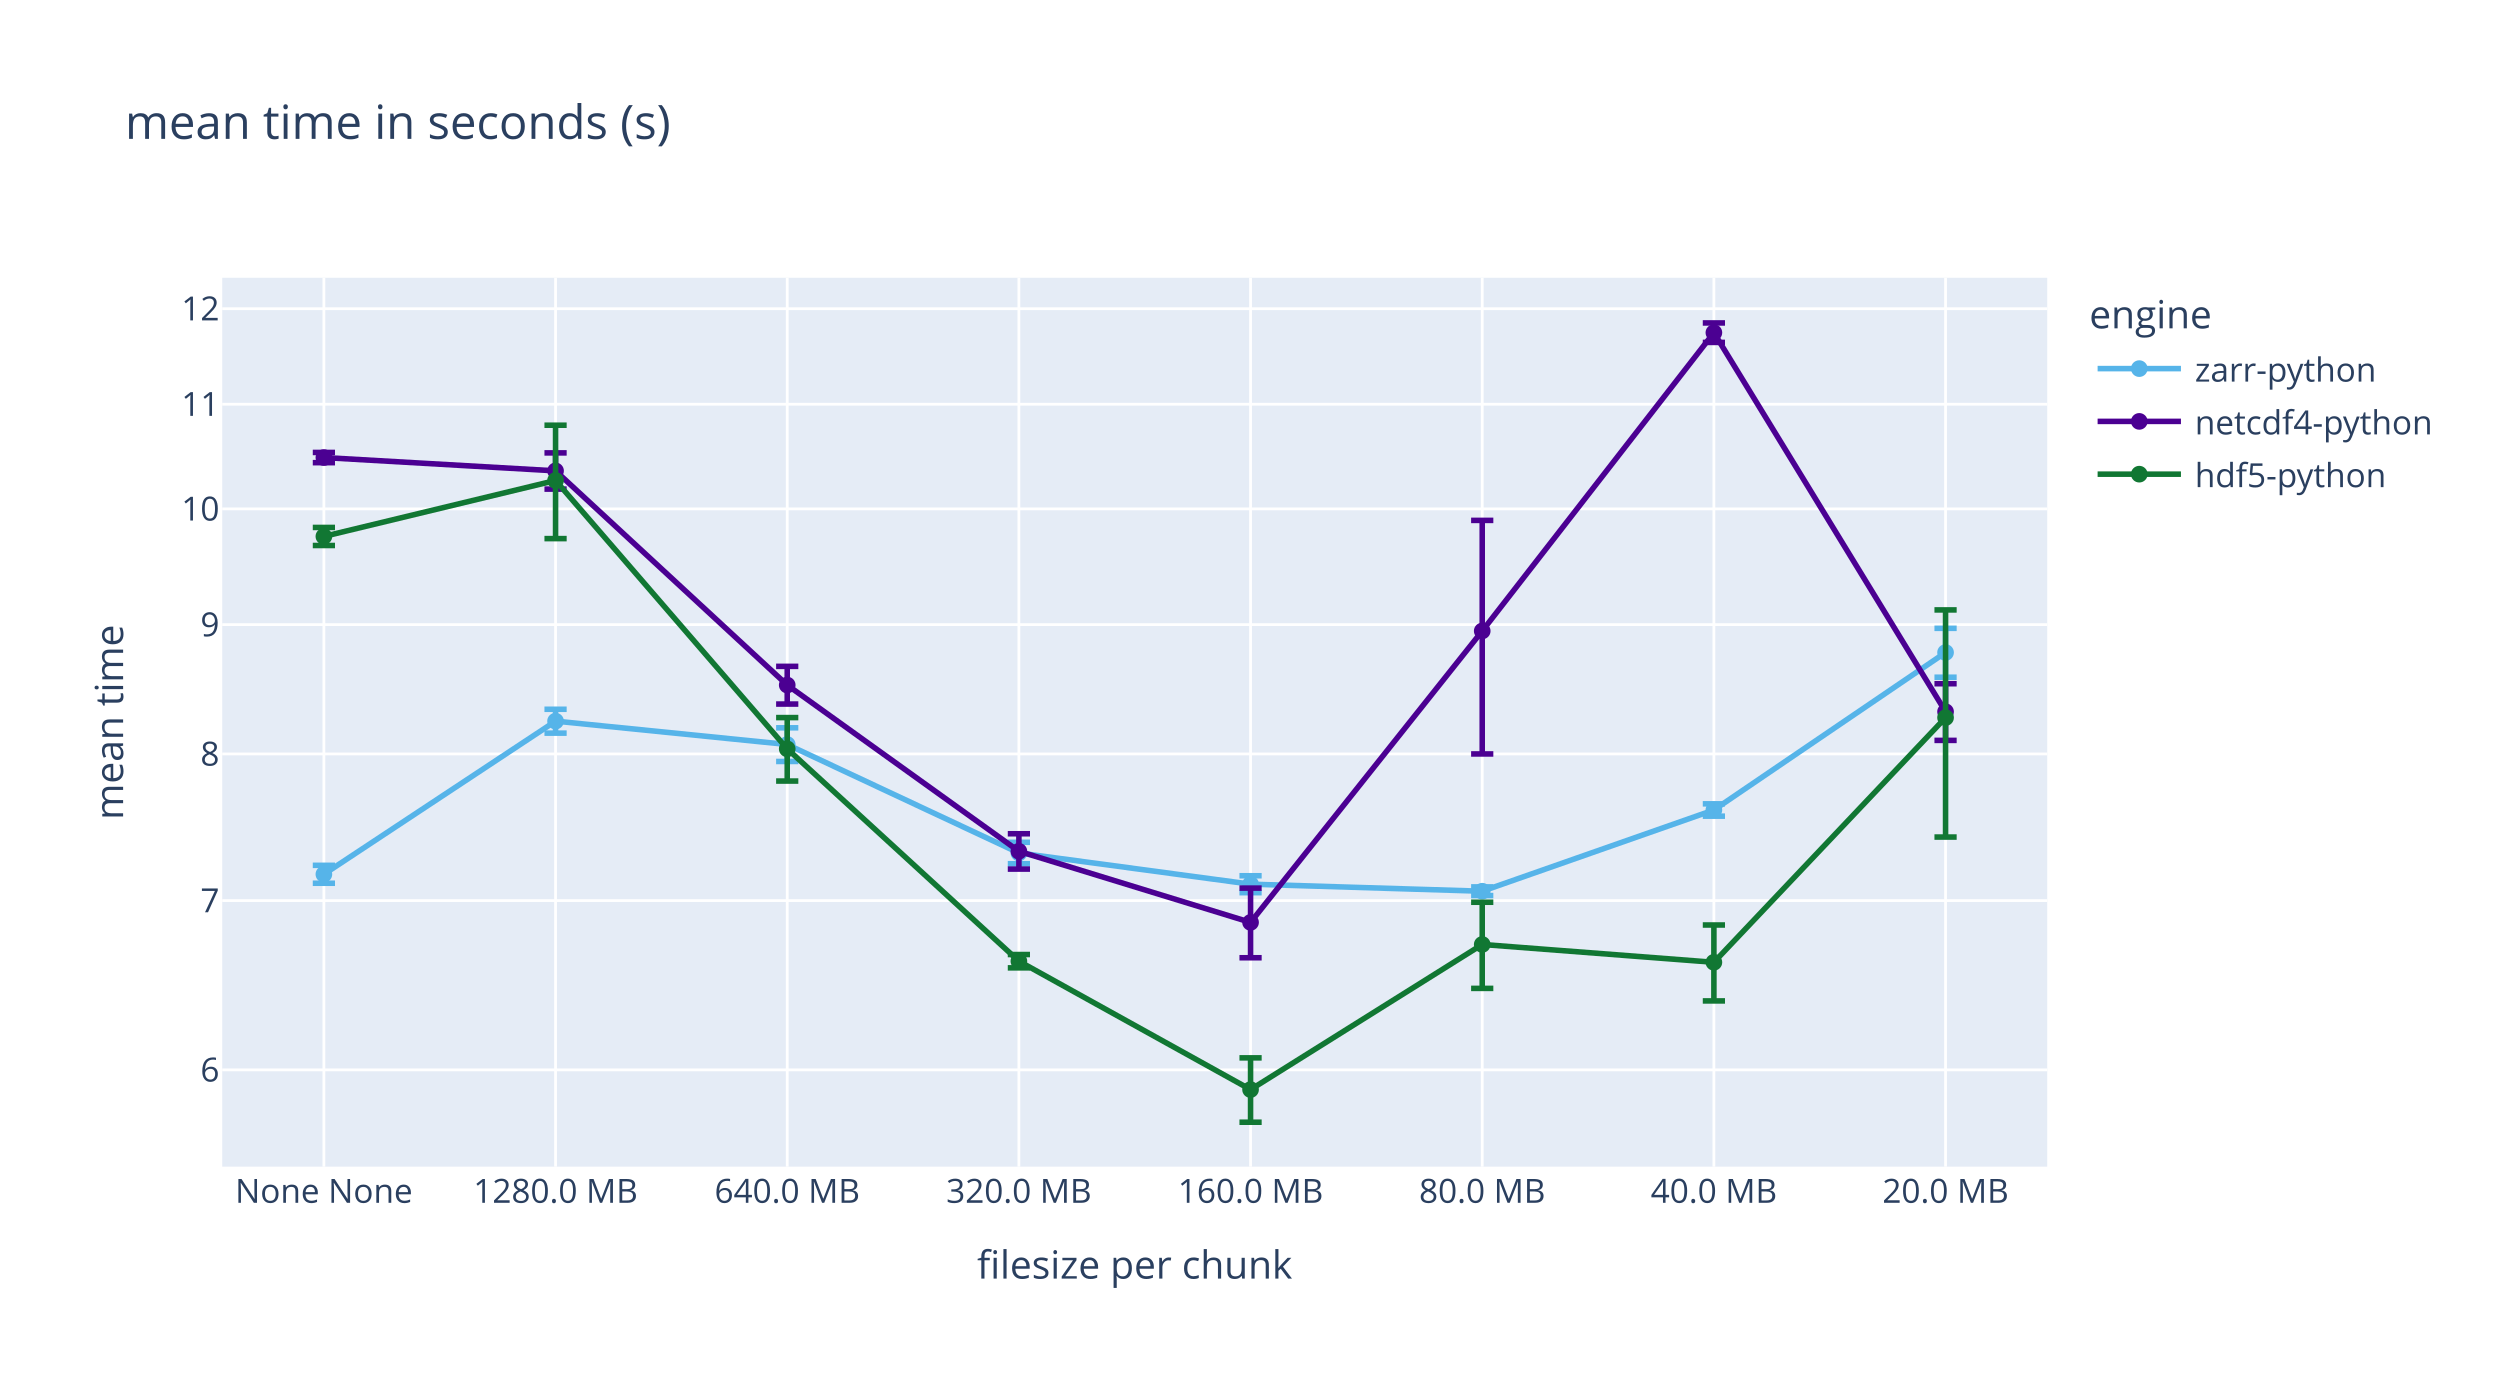
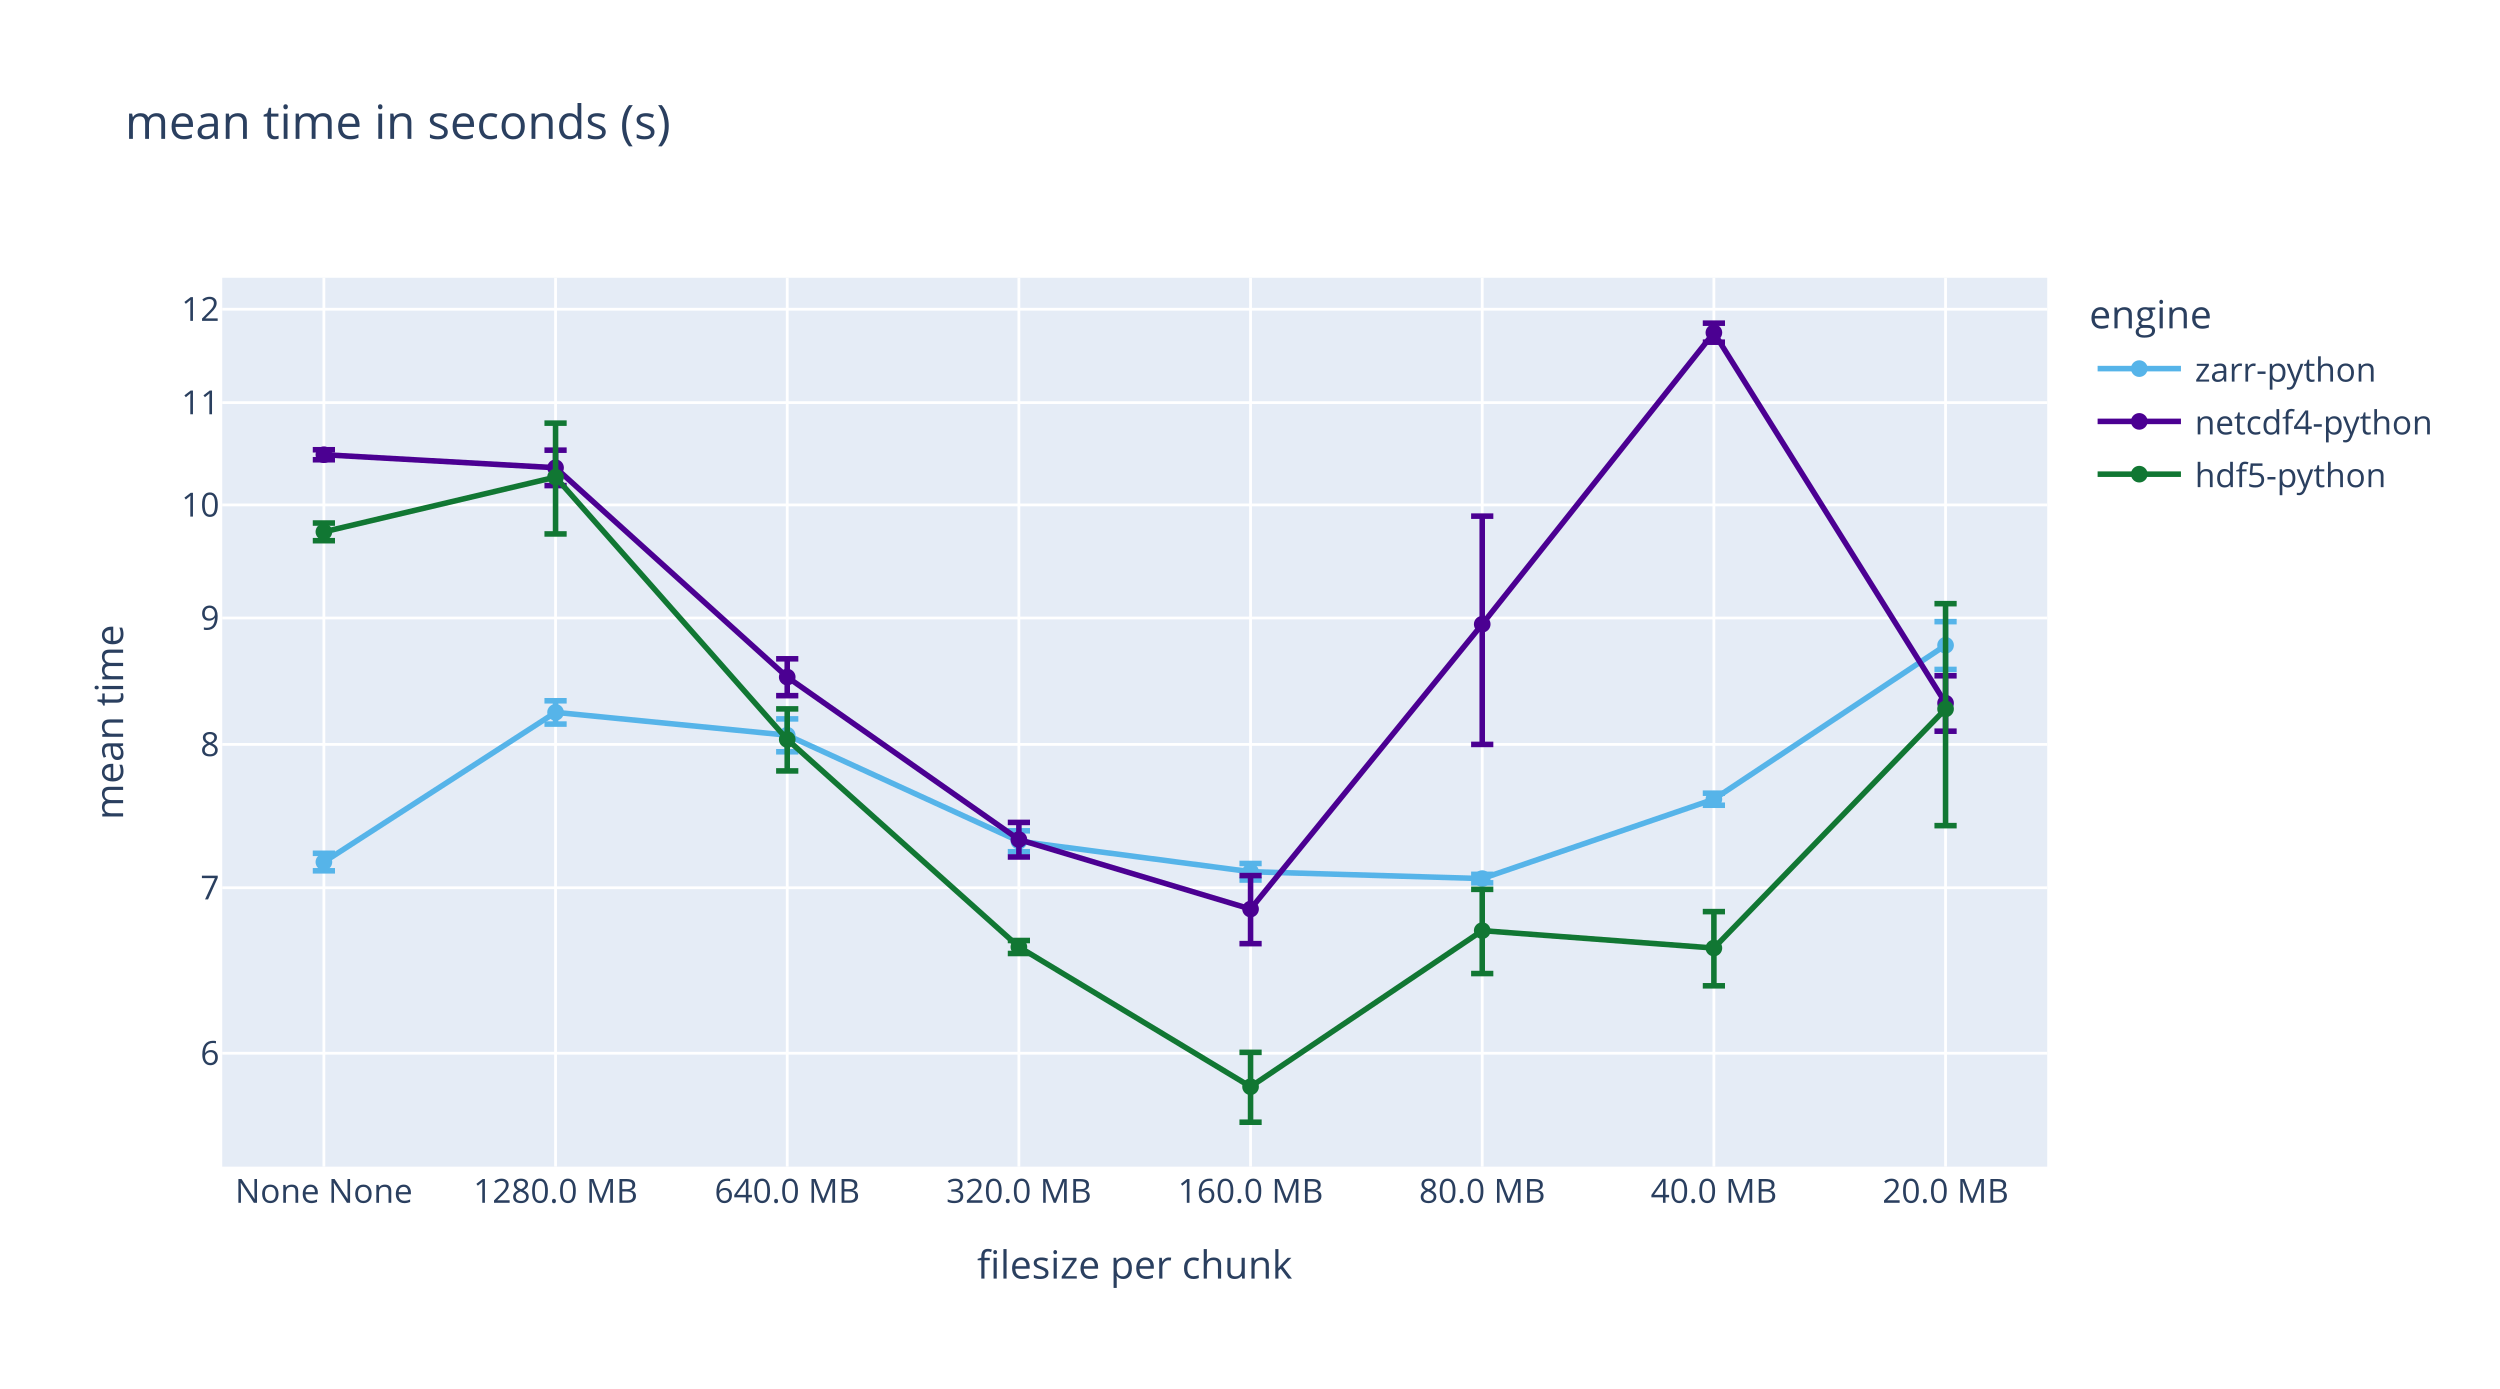
<svg xmlns="http://www.w3.org/2000/svg" class="main-svg" width="900" height="500" style="" viewBox="0 0 900 500">
  <rect x="0" y="0" width="900" height="500" style="fill: rgb(255, 255, 255); fill-opacity: 1;" />
-   <defs id="defs-45577f">
+   <defs id="defs-b49d30">
    <g class="clips">
-       <clipPath id="clip45577fxyplot" class="plotclip">
+       <clipPath id="clipb49d30xyplot" class="plotclip">
        <rect width="657" height="320" />
      </clipPath>
-       <clipPath class="axesclip" id="clip45577fx">
+       <clipPath class="axesclip" id="clipb49d30x">
        <rect x="80" y="0" width="657" height="500" />
      </clipPath>
-       <clipPath class="axesclip" id="clip45577fy">
+       <clipPath class="axesclip" id="clipb49d30y">
        <rect x="0" y="100" width="900" height="320" />
      </clipPath>
-       <clipPath class="axesclip" id="clip45577fxy">
+       <clipPath class="axesclip" id="clipb49d30xy">
        <rect x="80" y="100" width="657" height="320" />
      </clipPath>
    </g>
    <g class="gradients" />
    <g class="patterns" />
  </defs>
  <g class="bglayer">
    <rect class="bg" x="80" y="100" width="657" height="320" style="fill: rgb(229, 236, 246); fill-opacity: 1; stroke-width: 0;" />
  </g>
  <g class="layer-below">
    <g class="imagelayer" />
    <g class="shapelayer" />
  </g>
  <g class="cartesianlayer">
    <g class="subplot xy">
      <g class="layer-subplot">
        <g class="shapelayer" />
        <g class="imagelayer" />
      </g>
      <g class="minor-gridlayer">
        <g class="x" />
        <g class="y" />
      </g>
      <g class="gridlayer">
        <g class="x">
          <path class="xgrid crisp" transform="translate(116.6,0)" d="M0,100v320" style="stroke: rgb(255, 255, 255); stroke-opacity: 1; stroke-width: 1px;" />
          <path class="xgrid crisp" transform="translate(200,0)" d="M0,100v320" style="stroke: rgb(255, 255, 255); stroke-opacity: 1; stroke-width: 1px;" />
          <path class="xgrid crisp" transform="translate(283.4,0)" d="M0,100v320" style="stroke: rgb(255, 255, 255); stroke-opacity: 1; stroke-width: 1px;" />
          <path class="xgrid crisp" transform="translate(366.8,0)" d="M0,100v320" style="stroke: rgb(255, 255, 255); stroke-opacity: 1; stroke-width: 1px;" />
          <path class="xgrid crisp" transform="translate(450.2,0)" d="M0,100v320" style="stroke: rgb(255, 255, 255); stroke-opacity: 1; stroke-width: 1px;" />
          <path class="xgrid crisp" transform="translate(533.6,0)" d="M0,100v320" style="stroke: rgb(255, 255, 255); stroke-opacity: 1; stroke-width: 1px;" />
          <path class="xgrid crisp" transform="translate(617,0)" d="M0,100v320" style="stroke: rgb(255, 255, 255); stroke-opacity: 1; stroke-width: 1px;" />
          <path class="xgrid crisp" transform="translate(700.4,0)" d="M0,100v320" style="stroke: rgb(255, 255, 255); stroke-opacity: 1; stroke-width: 1px;" />
        </g>
        <g class="y">
-           <path class="ygrid crisp" transform="translate(0,385.15)" d="M80,0h657" style="stroke: rgb(255, 255, 255); stroke-opacity: 1; stroke-width: 1px;" />
-           <path class="ygrid crisp" transform="translate(0,324.21)" d="M80,0h657" style="stroke: rgb(255, 255, 255); stroke-opacity: 1; stroke-width: 1px;" />
-           <path class="ygrid crisp" transform="translate(0,271.42)" d="M80,0h657" style="stroke: rgb(255, 255, 255); stroke-opacity: 1; stroke-width: 1px;" />
-           <path class="ygrid crisp" transform="translate(0,224.86)" d="M80,0h657" style="stroke: rgb(255, 255, 255); stroke-opacity: 1; stroke-width: 1px;" />
-           <path class="ygrid crisp" transform="translate(0,183.2)" d="M80,0h657" style="stroke: rgb(255, 255, 255); stroke-opacity: 1; stroke-width: 1px;" />
-           <path class="ygrid crisp" transform="translate(0,145.52)" d="M80,0h657" style="stroke: rgb(255, 255, 255); stroke-opacity: 1; stroke-width: 1px;" />
-           <path class="ygrid crisp" transform="translate(0,111.13)" d="M80,0h657" style="stroke: rgb(255, 255, 255); stroke-opacity: 1; stroke-width: 1px;" />
+           <path class="ygrid crisp" transform="translate(0,379.16)" d="M80,0h657" style="stroke: rgb(255, 255, 255); stroke-opacity: 1; stroke-width: 1px;" />
+           <path class="ygrid crisp" transform="translate(0,319.59)" d="M80,0h657" style="stroke: rgb(255, 255, 255); stroke-opacity: 1; stroke-width: 1px;" />
+           <path class="ygrid crisp" transform="translate(0,267.99)" d="M80,0h657" style="stroke: rgb(255, 255, 255); stroke-opacity: 1; stroke-width: 1px;" />
+           <path class="ygrid crisp" transform="translate(0,222.48)" d="M80,0h657" style="stroke: rgb(255, 255, 255); stroke-opacity: 1; stroke-width: 1px;" />
+           <path class="ygrid crisp" transform="translate(0,181.77)" d="M80,0h657" style="stroke: rgb(255, 255, 255); stroke-opacity: 1; stroke-width: 1px;" />
+           <path class="ygrid crisp" transform="translate(0,144.94)" d="M80,0h657" style="stroke: rgb(255, 255, 255); stroke-opacity: 1; stroke-width: 1px;" />
+           <path class="ygrid crisp" transform="translate(0,111.32)" d="M80,0h657" style="stroke: rgb(255, 255, 255); stroke-opacity: 1; stroke-width: 1px;" />
        </g>
      </g>
      <g class="zerolinelayer" />
      <g class="layer-between">
        <g class="shapelayer" />
        <g class="imagelayer" />
      </g>
      <path class="xlines-below" />
      <path class="ylines-below" />
      <g class="overlines-below" />
      <g class="xaxislayer-below" />
      <g class="yaxislayer-below" />
      <g class="overaxes-below" />
      <g class="overplot">
-         <g class="xy" transform="translate(80,100)" clip-path="url(#clip45577fxyplot)">
+         <g class="xy" transform="translate(80,100)" clip-path="url(#clipb49d30xyplot)">
          <g class="scatterlayer mlayer">
-             <g class="trace scatter trace62f4c6" style="stroke-miterlimit: 2; opacity: 1;">
+             <g class="trace scatter trace866a07" style="stroke-miterlimit: 2; opacity: 1;">
              <g class="fills" />
              <g class="errorbars">
                <g class="errorbar">
-                   <path class="yerror" d="M32.6,211.52h8m-4,0V217.97m-4,0h8" style="vector-effect: none; stroke-width: 2px; stroke: rgb(86, 180, 233); stroke-opacity: 1;" />
-                 </g>
-                 <g class="errorbar">
-                   <path class="yerror" d="M116,155.34h8m-4,0V163.93m-4,0h8" style="vector-effect: none; stroke-width: 2px; stroke: rgb(86, 180, 233); stroke-opacity: 1;" />
-                 </g>
-                 <g class="errorbar">
-                   <path class="yerror" d="M199.4,162.01h8m-4,0V174.13m-4,0h8" style="vector-effect: none; stroke-width: 2px; stroke: rgb(86, 180, 233); stroke-opacity: 1;" />
-                 </g>
-                 <g class="errorbar">
-                   <path class="yerror" d="M282.8,203.23h8m-4,0V210.94m-4,0h8" style="vector-effect: none; stroke-width: 2px; stroke: rgb(86, 180, 233); stroke-opacity: 1;" />
-                 </g>
-                 <g class="errorbar">
-                   <path class="yerror" d="M366.2,215.27h8m-4,0V221.36m-4,0h8" style="vector-effect: none; stroke-width: 2px; stroke: rgb(86, 180, 233); stroke-opacity: 1;" />
-                 </g>
-                 <g class="errorbar">
-                   <path class="yerror" d="M449.6,219.28h8m-4,0V222.4m-4,0h8" style="vector-effect: none; stroke-width: 2px; stroke: rgb(86, 180, 233); stroke-opacity: 1;" />
-                 </g>
-                 <g class="errorbar">
-                   <path class="yerror" d="M533,189.38h8m-4,0V193.82m-4,0h8" style="vector-effect: none; stroke-width: 2px; stroke: rgb(86, 180, 233); stroke-opacity: 1;" />
-                 </g>
-                 <g class="errorbar">
-                   <path class="yerror" d="M616.4,126.2h8m-4,0V143.8m-4,0h8" style="vector-effect: none; stroke-width: 2px; stroke: rgb(86, 180, 233); stroke-opacity: 1;" />
+                   <path class="yerror" d="M32.6,207.19h8m-4,0V213.49m-4,0h8" style="vector-effect: none; stroke-width: 2px; stroke: rgb(86, 180, 233); stroke-opacity: 1;" />
+                 </g>
+                 <g class="errorbar">
+                   <path class="yerror" d="M116,152.28h8m-4,0V160.67m-4,0h8" style="vector-effect: none; stroke-width: 2px; stroke: rgb(86, 180, 233); stroke-opacity: 1;" />
+                 </g>
+                 <g class="errorbar">
+                   <path class="yerror" d="M199.4,158.8h8m-4,0V170.64m-4,0h8" style="vector-effect: none; stroke-width: 2px; stroke: rgb(86, 180, 233); stroke-opacity: 1;" />
+                 </g>
+                 <g class="errorbar">
+                   <path class="yerror" d="M282.8,199.09h8m-4,0V206.62m-4,0h8" style="vector-effect: none; stroke-width: 2px; stroke: rgb(86, 180, 233); stroke-opacity: 1;" />
+                 </g>
+                 <g class="errorbar">
+                   <path class="yerror" d="M366.2,210.85h8m-4,0V216.81m-4,0h8" style="vector-effect: none; stroke-width: 2px; stroke: rgb(86, 180, 233); stroke-opacity: 1;" />
+                 </g>
+                 <g class="errorbar">
+                   <path class="yerror" d="M449.6,214.77h8m-4,0V217.82m-4,0h8" style="vector-effect: none; stroke-width: 2px; stroke: rgb(86, 180, 233); stroke-opacity: 1;" />
+                 </g>
+                 <g class="errorbar">
+                   <path class="yerror" d="M533,185.55h8m-4,0V189.89m-4,0h8" style="vector-effect: none; stroke-width: 2px; stroke: rgb(86, 180, 233); stroke-opacity: 1;" />
+                 </g>
+                 <g class="errorbar">
+                   <path class="yerror" d="M616.4,123.79h8m-4,0V141m-4,0h8" style="vector-effect: none; stroke-width: 2px; stroke: rgb(86, 180, 233); stroke-opacity: 1;" />
                </g>
              </g>
              <g class="lines">
-                 <path class="js-line" d="M36.6,214.73L120,159.61L203.4,168.02L286.8,207.07L370.2,218.3L453.6,220.84L537,191.59L620.4,134.9" style="vector-effect: none; fill: none; stroke: rgb(86, 180, 233); stroke-opacity: 1; stroke-width: 2px; opacity: 1;" />
+                 <path class="js-line" d="M36.6,210.33L120,156.45L203.4,164.67L286.8,202.83L370.2,213.82L453.6,216.29L537,187.71L620.4,132.3" style="vector-effect: none; fill: none; stroke: rgb(86, 180, 233); stroke-opacity: 1; stroke-width: 2px; opacity: 1;" />
              </g>
              <g class="points">
-                 <path class="point plotly-customdata" transform="translate(36.6,214.73)" d="M3,0A3,3 0 1,1 0,-3A3,3 0 0,1 3,0Z" style="opacity: 1; stroke-width: 0px; fill: rgb(86, 180, 233); fill-opacity: 1;" />
-                 <path class="point plotly-customdata" transform="translate(120,159.61)" d="M3,0A3,3 0 1,1 0,-3A3,3 0 0,1 3,0Z" style="opacity: 1; stroke-width: 0px; fill: rgb(86, 180, 233); fill-opacity: 1;" />
-                 <path class="point plotly-customdata" transform="translate(203.4,168.02)" d="M3,0A3,3 0 1,1 0,-3A3,3 0 0,1 3,0Z" style="opacity: 1; stroke-width: 0px; fill: rgb(86, 180, 233); fill-opacity: 1;" />
-                 <path class="point plotly-customdata" transform="translate(286.8,207.07)" d="M3,0A3,3 0 1,1 0,-3A3,3 0 0,1 3,0Z" style="opacity: 1; stroke-width: 0px; fill: rgb(86, 180, 233); fill-opacity: 1;" />
-                 <path class="point plotly-customdata" transform="translate(370.2,218.3)" d="M3,0A3,3 0 1,1 0,-3A3,3 0 0,1 3,0Z" style="opacity: 1; stroke-width: 0px; fill: rgb(86, 180, 233); fill-opacity: 1;" />
-                 <path class="point plotly-customdata" transform="translate(453.6,220.84)" d="M3,0A3,3 0 1,1 0,-3A3,3 0 0,1 3,0Z" style="opacity: 1; stroke-width: 0px; fill: rgb(86, 180, 233); fill-opacity: 1;" />
-                 <path class="point plotly-customdata" transform="translate(537,191.59)" d="M3,0A3,3 0 1,1 0,-3A3,3 0 0,1 3,0Z" style="opacity: 1; stroke-width: 0px; fill: rgb(86, 180, 233); fill-opacity: 1;" />
-                 <path class="point plotly-customdata" transform="translate(620.4,134.9)" d="M3,0A3,3 0 1,1 0,-3A3,3 0 0,1 3,0Z" style="opacity: 1; stroke-width: 0px; fill: rgb(86, 180, 233); fill-opacity: 1;" />
+                 <path class="point plotly-customdata" transform="translate(36.6,210.33)" d="M3,0A3,3 0 1,1 0,-3A3,3 0 0,1 3,0Z" style="opacity: 1; stroke-width: 0px; fill: rgb(86, 180, 233); fill-opacity: 1;" />
+                 <path class="point plotly-customdata" transform="translate(120,156.45)" d="M3,0A3,3 0 1,1 0,-3A3,3 0 0,1 3,0Z" style="opacity: 1; stroke-width: 0px; fill: rgb(86, 180, 233); fill-opacity: 1;" />
+                 <path class="point plotly-customdata" transform="translate(203.4,164.67)" d="M3,0A3,3 0 1,1 0,-3A3,3 0 0,1 3,0Z" style="opacity: 1; stroke-width: 0px; fill: rgb(86, 180, 233); fill-opacity: 1;" />
+                 <path class="point plotly-customdata" transform="translate(286.8,202.83)" d="M3,0A3,3 0 1,1 0,-3A3,3 0 0,1 3,0Z" style="opacity: 1; stroke-width: 0px; fill: rgb(86, 180, 233); fill-opacity: 1;" />
+                 <path class="point plotly-customdata" transform="translate(370.2,213.82)" d="M3,0A3,3 0 1,1 0,-3A3,3 0 0,1 3,0Z" style="opacity: 1; stroke-width: 0px; fill: rgb(86, 180, 233); fill-opacity: 1;" />
+                 <path class="point plotly-customdata" transform="translate(453.6,216.29)" d="M3,0A3,3 0 1,1 0,-3A3,3 0 0,1 3,0Z" style="opacity: 1; stroke-width: 0px; fill: rgb(86, 180, 233); fill-opacity: 1;" />
+                 <path class="point plotly-customdata" transform="translate(537,187.71)" d="M3,0A3,3 0 1,1 0,-3A3,3 0 0,1 3,0Z" style="opacity: 1; stroke-width: 0px; fill: rgb(86, 180, 233); fill-opacity: 1;" />
+                 <path class="point plotly-customdata" transform="translate(620.4,132.3)" d="M3,0A3,3 0 1,1 0,-3A3,3 0 0,1 3,0Z" style="opacity: 1; stroke-width: 0px; fill: rgb(86, 180, 233); fill-opacity: 1;" />
              </g>
              <g class="text" />
            </g>
-             <g class="trace scatter trace536af8" style="stroke-miterlimit: 2; opacity: 1;">
+             <g class="trace scatter tracecb6afa" style="stroke-miterlimit: 2; opacity: 1;">
              <g class="fills" />
              <g class="errorbars">
                <g class="errorbar">
-                   <path class="yerror" d="M32.6,62.88h8m-4,0V66.56m-4,0h8" style="vector-effect: none; stroke-width: 2px; stroke: rgb(75, 0, 146); stroke-opacity: 1;" />
-                 </g>
-                 <g class="errorbar">
-                   <path class="yerror" d="M116,63.04h8m-4,0V76.08m-4,0h8" style="vector-effect: none; stroke-width: 2px; stroke: rgb(75, 0, 146); stroke-opacity: 1;" />
-                 </g>
-                 <g class="errorbar">
-                   <path class="yerror" d="M199.4,139.89h8m-4,0V153.46m-4,0h8" style="vector-effect: none; stroke-width: 2px; stroke: rgb(75, 0, 146); stroke-opacity: 1;" />
-                 </g>
-                 <g class="errorbar">
-                   <path class="yerror" d="M282.8,200.15h8m-4,0V212.87m-4,0h8" style="vector-effect: none; stroke-width: 2px; stroke: rgb(75, 0, 146); stroke-opacity: 1;" />
-                 </g>
-                 <g class="errorbar">
-                   <path class="yerror" d="M366.2,219.72h8m-4,0V244.79m-4,0h8" style="vector-effect: none; stroke-width: 2px; stroke: rgb(75, 0, 146); stroke-opacity: 1;" />
-                 </g>
-                 <g class="errorbar">
-                   <path class="yerror" d="M449.6,87.34h8m-4,0V171.42m-4,0h8" style="vector-effect: none; stroke-width: 2px; stroke: rgb(75, 0, 146); stroke-opacity: 1;" />
-                 </g>
-                 <g class="errorbar">
-                   <path class="yerror" d="M533,16.26h8m-4,0V23.27m-4,0h8" style="vector-effect: none; stroke-width: 2px; stroke: rgb(75, 0, 146); stroke-opacity: 1;" />
-                 </g>
-                 <g class="errorbar">
-                   <path class="yerror" d="M616.4,146.14h8m-4,0V166.54m-4,0h8" style="vector-effect: none; stroke-width: 2px; stroke: rgb(75, 0, 146); stroke-opacity: 1;" />
+                   <path class="yerror" d="M32.6,61.91h8m-4,0V65.51m-4,0h8" style="vector-effect: none; stroke-width: 2px; stroke: rgb(75, 0, 146); stroke-opacity: 1;" />
+                 </g>
+                 <g class="errorbar">
+                   <path class="yerror" d="M116,62.06h8m-4,0V74.81m-4,0h8" style="vector-effect: none; stroke-width: 2px; stroke: rgb(75, 0, 146); stroke-opacity: 1;" />
+                 </g>
+                 <g class="errorbar">
+                   <path class="yerror" d="M199.4,137.17h8m-4,0V150.44m-4,0h8" style="vector-effect: none; stroke-width: 2px; stroke: rgb(75, 0, 146); stroke-opacity: 1;" />
+                 </g>
+                 <g class="errorbar">
+                   <path class="yerror" d="M282.8,196.07h8m-4,0V208.51m-4,0h8" style="vector-effect: none; stroke-width: 2px; stroke: rgb(75, 0, 146); stroke-opacity: 1;" />
+                 </g>
+                 <g class="errorbar">
+                   <path class="yerror" d="M366.2,215.21h8m-4,0V239.71m-4,0h8" style="vector-effect: none; stroke-width: 2px; stroke: rgb(75, 0, 146); stroke-opacity: 1;" />
+                 </g>
+                 <g class="errorbar">
+                   <path class="yerror" d="M449.6,85.81h8m-4,0V167.99m-4,0h8" style="vector-effect: none; stroke-width: 2px; stroke: rgb(75, 0, 146); stroke-opacity: 1;" />
+                 </g>
+                 <g class="errorbar">
+                   <path class="yerror" d="M533,16.34h8m-4,0V23.19m-4,0h8" style="vector-effect: none; stroke-width: 2px; stroke: rgb(75, 0, 146); stroke-opacity: 1;" />
+                 </g>
+                 <g class="errorbar">
+                   <path class="yerror" d="M616.4,143.28h8m-4,0V163.23m-4,0h8" style="vector-effect: none; stroke-width: 2px; stroke: rgb(75, 0, 146); stroke-opacity: 1;" />
                </g>
              </g>
              <g class="lines">
-                 <path class="js-line" d="M36.6,64.72L120,69.51L203.4,146.62L286.8,206.46L370.2,232.06L453.6,127.15L537,19.75L620.4,156.21" style="vector-effect: none; fill: none; stroke: rgb(75, 0, 146); stroke-opacity: 1; stroke-width: 2px; opacity: 1;" />
+                 <path class="js-line" d="M36.6,63.7L120,68.38L203.4,143.75L286.8,202.24L370.2,227.26L453.6,124.72L537,19.75L620.4,153.12" style="vector-effect: none; fill: none; stroke: rgb(75, 0, 146); stroke-opacity: 1; stroke-width: 2px; opacity: 1;" />
              </g>
              <g class="points">
-                 <path class="point plotly-customdata" transform="translate(36.6,64.72)" d="M3,0A3,3 0 1,1 0,-3A3,3 0 0,1 3,0Z" style="opacity: 1; stroke-width: 0px; fill: rgb(75, 0, 146); fill-opacity: 1;" />
-                 <path class="point plotly-customdata" transform="translate(120,69.51)" d="M3,0A3,3 0 1,1 0,-3A3,3 0 0,1 3,0Z" style="opacity: 1; stroke-width: 0px; fill: rgb(75, 0, 146); fill-opacity: 1;" />
-                 <path class="point plotly-customdata" transform="translate(203.4,146.62)" d="M3,0A3,3 0 1,1 0,-3A3,3 0 0,1 3,0Z" style="opacity: 1; stroke-width: 0px; fill: rgb(75, 0, 146); fill-opacity: 1;" />
-                 <path class="point plotly-customdata" transform="translate(286.8,206.46)" d="M3,0A3,3 0 1,1 0,-3A3,3 0 0,1 3,0Z" style="opacity: 1; stroke-width: 0px; fill: rgb(75, 0, 146); fill-opacity: 1;" />
-                 <path class="point plotly-customdata" transform="translate(370.2,232.06)" d="M3,0A3,3 0 1,1 0,-3A3,3 0 0,1 3,0Z" style="opacity: 1; stroke-width: 0px; fill: rgb(75, 0, 146); fill-opacity: 1;" />
-                 <path class="point plotly-customdata" transform="translate(453.6,127.15)" d="M3,0A3,3 0 1,1 0,-3A3,3 0 0,1 3,0Z" style="opacity: 1; stroke-width: 0px; fill: rgb(75, 0, 146); fill-opacity: 1;" />
+                 <path class="point plotly-customdata" transform="translate(36.6,63.7)" d="M3,0A3,3 0 1,1 0,-3A3,3 0 0,1 3,0Z" style="opacity: 1; stroke-width: 0px; fill: rgb(75, 0, 146); fill-opacity: 1;" />
+                 <path class="point plotly-customdata" transform="translate(120,68.38)" d="M3,0A3,3 0 1,1 0,-3A3,3 0 0,1 3,0Z" style="opacity: 1; stroke-width: 0px; fill: rgb(75, 0, 146); fill-opacity: 1;" />
+                 <path class="point plotly-customdata" transform="translate(203.4,143.75)" d="M3,0A3,3 0 1,1 0,-3A3,3 0 0,1 3,0Z" style="opacity: 1; stroke-width: 0px; fill: rgb(75, 0, 146); fill-opacity: 1;" />
+                 <path class="point plotly-customdata" transform="translate(286.8,202.24)" d="M3,0A3,3 0 1,1 0,-3A3,3 0 0,1 3,0Z" style="opacity: 1; stroke-width: 0px; fill: rgb(75, 0, 146); fill-opacity: 1;" />
+                 <path class="point plotly-customdata" transform="translate(370.2,227.26)" d="M3,0A3,3 0 1,1 0,-3A3,3 0 0,1 3,0Z" style="opacity: 1; stroke-width: 0px; fill: rgb(75, 0, 146); fill-opacity: 1;" />
+                 <path class="point plotly-customdata" transform="translate(453.6,124.72)" d="M3,0A3,3 0 1,1 0,-3A3,3 0 0,1 3,0Z" style="opacity: 1; stroke-width: 0px; fill: rgb(75, 0, 146); fill-opacity: 1;" />
                <path class="point plotly-customdata" transform="translate(537,19.75)" d="M3,0A3,3 0 1,1 0,-3A3,3 0 0,1 3,0Z" style="opacity: 1; stroke-width: 0px; fill: rgb(75, 0, 146); fill-opacity: 1;" />
-                 <path class="point plotly-customdata" transform="translate(620.4,156.21)" d="M3,0A3,3 0 1,1 0,-3A3,3 0 0,1 3,0Z" style="opacity: 1; stroke-width: 0px; fill: rgb(75, 0, 146); fill-opacity: 1;" />
+                 <path class="point plotly-customdata" transform="translate(620.4,153.12)" d="M3,0A3,3 0 1,1 0,-3A3,3 0 0,1 3,0Z" style="opacity: 1; stroke-width: 0px; fill: rgb(75, 0, 146); fill-opacity: 1;" />
              </g>
              <g class="text" />
            </g>
-             <g class="trace scatter tracee2d977" style="stroke-miterlimit: 2; opacity: 1;">
+             <g class="trace scatter tracef74d94" style="stroke-miterlimit: 2; opacity: 1;">
              <g class="fills" />
              <g class="errorbars">
                <g class="errorbar">
-                   <path class="yerror" d="M32.6,89.88h8m-4,0V96.38m-4,0h8" style="vector-effect: none; stroke-width: 2px; stroke: rgb(17, 119, 51); stroke-opacity: 1;" />
-                 </g>
-                 <g class="errorbar">
-                   <path class="yerror" d="M116,53.08h8m-4,0V93.9m-4,0h8" style="vector-effect: none; stroke-width: 2px; stroke: rgb(17, 119, 51); stroke-opacity: 1;" />
-                 </g>
-                 <g class="errorbar">
-                   <path class="yerror" d="M199.4,158.33h8m-4,0V181.18m-4,0h8" style="vector-effect: none; stroke-width: 2px; stroke: rgb(17, 119, 51); stroke-opacity: 1;" />
-                 </g>
-                 <g class="errorbar">
-                   <path class="yerror" d="M282.8,243.63h8m-4,0V248.43m-4,0h8" style="vector-effect: none; stroke-width: 2px; stroke: rgb(17, 119, 51); stroke-opacity: 1;" />
-                 </g>
-                 <g class="errorbar">
-                   <path class="yerror" d="M366.2,280.83h8m-4,0V304m-4,0h8" style="vector-effect: none; stroke-width: 2px; stroke: rgb(17, 119, 51); stroke-opacity: 1;" />
-                 </g>
-                 <g class="errorbar">
-                   <path class="yerror" d="M449.6,224.81h8m-4,0V255.82m-4,0h8" style="vector-effect: none; stroke-width: 2px; stroke: rgb(17, 119, 51); stroke-opacity: 1;" />
-                 </g>
-                 <g class="errorbar">
-                   <path class="yerror" d="M533,233h8m-4,0V260.33m-4,0h8" style="vector-effect: none; stroke-width: 2px; stroke: rgb(17, 119, 51); stroke-opacity: 1;" />
-                 </g>
-                 <g class="errorbar">
-                   <path class="yerror" d="M616.4,119.57h8m-4,0V201.34m-4,0h8" style="vector-effect: none; stroke-width: 2px; stroke: rgb(17, 119, 51); stroke-opacity: 1;" />
+                   <path class="yerror" d="M32.6,88.29h8m-4,0V94.65m-4,0h8" style="vector-effect: none; stroke-width: 2px; stroke: rgb(17, 119, 51); stroke-opacity: 1;" />
+                 </g>
+                 <g class="errorbar">
+                   <path class="yerror" d="M116,52.33h8m-4,0V92.22m-4,0h8" style="vector-effect: none; stroke-width: 2px; stroke: rgb(17, 119, 51); stroke-opacity: 1;" />
+                 </g>
+                 <g class="errorbar">
+                   <path class="yerror" d="M199.4,155.2h8m-4,0V177.53m-4,0h8" style="vector-effect: none; stroke-width: 2px; stroke: rgb(17, 119, 51); stroke-opacity: 1;" />
+                 </g>
+                 <g class="errorbar">
+                   <path class="yerror" d="M282.8,238.58h8m-4,0V243.26m-4,0h8" style="vector-effect: none; stroke-width: 2px; stroke: rgb(17, 119, 51); stroke-opacity: 1;" />
+                 </g>
+                 <g class="errorbar">
+                   <path class="yerror" d="M366.2,278.85h8m-4,0V304m-4,0h8" style="vector-effect: none; stroke-width: 2px; stroke: rgb(17, 119, 51); stroke-opacity: 1;" />
+                 </g>
+                 <g class="errorbar">
+                   <path class="yerror" d="M449.6,220.17h8m-4,0V250.48m-4,0h8" style="vector-effect: none; stroke-width: 2px; stroke: rgb(17, 119, 51); stroke-opacity: 1;" />
+                 </g>
+                 <g class="errorbar">
+                   <path class="yerror" d="M533,228.18h8m-4,0V254.89m-4,0h8" style="vector-effect: none; stroke-width: 2px; stroke: rgb(17, 119, 51); stroke-opacity: 1;" />
+                 </g>
+                 <g class="errorbar">
+                   <path class="yerror" d="M616.4,117.32h8m-4,0V197.23m-4,0h8" style="vector-effect: none; stroke-width: 2px; stroke: rgb(17, 119, 51); stroke-opacity: 1;" />
                </g>
              </g>
              <g class="lines">
-                 <path class="js-line" d="M36.6,93.11L120,72.97L203.4,169.59L286.8,246.02L370.2,292.25L453.6,240.01L537,246.43L620.4,158.34" style="vector-effect: none; fill: none; stroke: rgb(17, 119, 51); stroke-opacity: 1; stroke-width: 2px; opacity: 1;" />
+                 <path class="js-line" d="M36.6,91.46L120,71.76L203.4,166.2L286.8,240.91L370.2,291.22L453.6,235.03L537,241.3L620.4,155.21" style="vector-effect: none; fill: none; stroke: rgb(17, 119, 51); stroke-opacity: 1; stroke-width: 2px; opacity: 1;" />
              </g>
              <g class="points">
-                 <path class="point plotly-customdata" transform="translate(36.6,93.11)" d="M3,0A3,3 0 1,1 0,-3A3,3 0 0,1 3,0Z" style="opacity: 1; stroke-width: 0px; fill: rgb(17, 119, 51); fill-opacity: 1;" />
-                 <path class="point plotly-customdata" transform="translate(120,72.97)" d="M3,0A3,3 0 1,1 0,-3A3,3 0 0,1 3,0Z" style="opacity: 1; stroke-width: 0px; fill: rgb(17, 119, 51); fill-opacity: 1;" />
-                 <path class="point plotly-customdata" transform="translate(203.4,169.59)" d="M3,0A3,3 0 1,1 0,-3A3,3 0 0,1 3,0Z" style="opacity: 1; stroke-width: 0px; fill: rgb(17, 119, 51); fill-opacity: 1;" />
-                 <path class="point plotly-customdata" transform="translate(286.8,246.02)" d="M3,0A3,3 0 1,1 0,-3A3,3 0 0,1 3,0Z" style="opacity: 1; stroke-width: 0px; fill: rgb(17, 119, 51); fill-opacity: 1;" />
-                 <path class="point plotly-customdata" transform="translate(370.2,292.25)" d="M3,0A3,3 0 1,1 0,-3A3,3 0 0,1 3,0Z" style="opacity: 1; stroke-width: 0px; fill: rgb(17, 119, 51); fill-opacity: 1;" />
-                 <path class="point plotly-customdata" transform="translate(453.6,240.01)" d="M3,0A3,3 0 1,1 0,-3A3,3 0 0,1 3,0Z" style="opacity: 1; stroke-width: 0px; fill: rgb(17, 119, 51); fill-opacity: 1;" />
-                 <path class="point plotly-customdata" transform="translate(537,246.43)" d="M3,0A3,3 0 1,1 0,-3A3,3 0 0,1 3,0Z" style="opacity: 1; stroke-width: 0px; fill: rgb(17, 119, 51); fill-opacity: 1;" />
-                 <path class="point plotly-customdata" transform="translate(620.4,158.34)" d="M3,0A3,3 0 1,1 0,-3A3,3 0 0,1 3,0Z" style="opacity: 1; stroke-width: 0px; fill: rgb(17, 119, 51); fill-opacity: 1;" />
+                 <path class="point plotly-customdata" transform="translate(36.6,91.46)" d="M3,0A3,3 0 1,1 0,-3A3,3 0 0,1 3,0Z" style="opacity: 1; stroke-width: 0px; fill: rgb(17, 119, 51); fill-opacity: 1;" />
+                 <path class="point plotly-customdata" transform="translate(120,71.76)" d="M3,0A3,3 0 1,1 0,-3A3,3 0 0,1 3,0Z" style="opacity: 1; stroke-width: 0px; fill: rgb(17, 119, 51); fill-opacity: 1;" />
+                 <path class="point plotly-customdata" transform="translate(203.4,166.2)" d="M3,0A3,3 0 1,1 0,-3A3,3 0 0,1 3,0Z" style="opacity: 1; stroke-width: 0px; fill: rgb(17, 119, 51); fill-opacity: 1;" />
+                 <path class="point plotly-customdata" transform="translate(286.8,240.91)" d="M3,0A3,3 0 1,1 0,-3A3,3 0 0,1 3,0Z" style="opacity: 1; stroke-width: 0px; fill: rgb(17, 119, 51); fill-opacity: 1;" />
+                 <path class="point plotly-customdata" transform="translate(370.2,291.22)" d="M3,0A3,3 0 1,1 0,-3A3,3 0 0,1 3,0Z" style="opacity: 1; stroke-width: 0px; fill: rgb(17, 119, 51); fill-opacity: 1;" />
+                 <path class="point plotly-customdata" transform="translate(453.6,235.03)" d="M3,0A3,3 0 1,1 0,-3A3,3 0 0,1 3,0Z" style="opacity: 1; stroke-width: 0px; fill: rgb(17, 119, 51); fill-opacity: 1;" />
+                 <path class="point plotly-customdata" transform="translate(537,241.3)" d="M3,0A3,3 0 1,1 0,-3A3,3 0 0,1 3,0Z" style="opacity: 1; stroke-width: 0px; fill: rgb(17, 119, 51); fill-opacity: 1;" />
+                 <path class="point plotly-customdata" transform="translate(620.4,155.21)" d="M3,0A3,3 0 1,1 0,-3A3,3 0 0,1 3,0Z" style="opacity: 1; stroke-width: 0px; fill: rgb(17, 119, 51); fill-opacity: 1;" />
              </g>
              <g class="text" />
            </g>
          </g>
        </g>
      </g>
      <path class="xlines-above crisp" d="M0,0" style="fill: none;" />
      <path class="ylines-above crisp" d="M0,0" style="fill: none;" />
      <g class="overlines-above" />
      <g class="xaxislayer-above">
        <g class="xtick">
          <text text-anchor="middle" x="0" y="433" transform="translate(116.6,0)" style="font-family: 'Open Sans', verdana, arial, sans-serif; font-size: 12px; fill: rgb(42, 63, 95); fill-opacity: 1; white-space: pre; opacity: 1;">None None</text>
        </g>
        <g class="xtick">
          <text text-anchor="middle" x="0" y="433" transform="translate(200,0)" style="font-family: 'Open Sans', verdana, arial, sans-serif; font-size: 12px; fill: rgb(42, 63, 95); fill-opacity: 1; white-space: pre; opacity: 1;">1280.0 MB</text>
        </g>
        <g class="xtick">
          <text text-anchor="middle" x="0" y="433" transform="translate(283.4,0)" style="font-family: 'Open Sans', verdana, arial, sans-serif; font-size: 12px; fill: rgb(42, 63, 95); fill-opacity: 1; white-space: pre; opacity: 1;">640.0 MB</text>
        </g>
        <g class="xtick">
          <text text-anchor="middle" x="0" y="433" transform="translate(366.8,0)" style="font-family: 'Open Sans', verdana, arial, sans-serif; font-size: 12px; fill: rgb(42, 63, 95); fill-opacity: 1; white-space: pre; opacity: 1;">320.0 MB</text>
        </g>
        <g class="xtick">
          <text text-anchor="middle" x="0" y="433" transform="translate(450.2,0)" style="font-family: 'Open Sans', verdana, arial, sans-serif; font-size: 12px; fill: rgb(42, 63, 95); fill-opacity: 1; white-space: pre; opacity: 1;">160.0 MB</text>
        </g>
        <g class="xtick">
          <text text-anchor="middle" x="0" y="433" transform="translate(533.6,0)" style="font-family: 'Open Sans', verdana, arial, sans-serif; font-size: 12px; fill: rgb(42, 63, 95); fill-opacity: 1; white-space: pre; opacity: 1;">80.0 MB</text>
        </g>
        <g class="xtick">
          <text text-anchor="middle" x="0" y="433" transform="translate(617,0)" style="font-family: 'Open Sans', verdana, arial, sans-serif; font-size: 12px; fill: rgb(42, 63, 95); fill-opacity: 1; white-space: pre; opacity: 1;">40.0 MB</text>
        </g>
        <g class="xtick">
          <text text-anchor="middle" x="0" y="433" transform="translate(700.4,0)" style="font-family: 'Open Sans', verdana, arial, sans-serif; font-size: 12px; fill: rgb(42, 63, 95); fill-opacity: 1; white-space: pre; opacity: 1;">20.0 MB</text>
        </g>
      </g>
      <g class="yaxislayer-above">
        <g class="ytick">
-           <text text-anchor="end" x="79" y="4.2" transform="translate(0,385.15)" style="font-family: 'Open Sans', verdana, arial, sans-serif; font-size: 12px; fill: rgb(42, 63, 95); fill-opacity: 1; white-space: pre; opacity: 1;">6</text>
-         </g>
-         <g class="ytick">
-           <text text-anchor="end" x="79" y="4.2" style="font-family: 'Open Sans', verdana, arial, sans-serif; font-size: 12px; fill: rgb(42, 63, 95); fill-opacity: 1; white-space: pre; opacity: 1;" transform="translate(0,324.21)">7</text>
-         </g>
-         <g class="ytick">
-           <text text-anchor="end" x="79" y="4.2" style="font-family: 'Open Sans', verdana, arial, sans-serif; font-size: 12px; fill: rgb(42, 63, 95); fill-opacity: 1; white-space: pre; opacity: 1;" transform="translate(0,271.42)">8</text>
-         </g>
-         <g class="ytick">
-           <text text-anchor="end" x="79" y="4.2" style="font-family: 'Open Sans', verdana, arial, sans-serif; font-size: 12px; fill: rgb(42, 63, 95); fill-opacity: 1; white-space: pre; opacity: 1;" transform="translate(0,224.86)">9</text>
-         </g>
-         <g class="ytick">
-           <text text-anchor="end" x="79" y="4.2" style="font-family: 'Open Sans', verdana, arial, sans-serif; font-size: 12px; fill: rgb(42, 63, 95); fill-opacity: 1; white-space: pre; opacity: 1;" transform="translate(0,183.2)">10</text>
-         </g>
-         <g class="ytick">
-           <text text-anchor="end" x="79" y="4.2" style="font-family: 'Open Sans', verdana, arial, sans-serif; font-size: 12px; fill: rgb(42, 63, 95); fill-opacity: 1; white-space: pre; opacity: 1;" transform="translate(0,145.52)">11</text>
-         </g>
-         <g class="ytick">
-           <text text-anchor="end" x="79" y="4.2" style="font-family: 'Open Sans', verdana, arial, sans-serif; font-size: 12px; fill: rgb(42, 63, 95); fill-opacity: 1; white-space: pre; opacity: 1;" transform="translate(0,111.13)">12</text>
+           <text text-anchor="end" x="79" y="4.2" transform="translate(0,379.16)" style="font-family: 'Open Sans', verdana, arial, sans-serif; font-size: 12px; fill: rgb(42, 63, 95); fill-opacity: 1; white-space: pre; opacity: 1;">6</text>
+         </g>
+         <g class="ytick">
+           <text text-anchor="end" x="79" y="4.2" style="font-family: 'Open Sans', verdana, arial, sans-serif; font-size: 12px; fill: rgb(42, 63, 95); fill-opacity: 1; white-space: pre; opacity: 1;" transform="translate(0,319.59)">7</text>
+         </g>
+         <g class="ytick">
+           <text text-anchor="end" x="79" y="4.2" style="font-family: 'Open Sans', verdana, arial, sans-serif; font-size: 12px; fill: rgb(42, 63, 95); fill-opacity: 1; white-space: pre; opacity: 1;" transform="translate(0,267.99)">8</text>
+         </g>
+         <g class="ytick">
+           <text text-anchor="end" x="79" y="4.2" style="font-family: 'Open Sans', verdana, arial, sans-serif; font-size: 12px; fill: rgb(42, 63, 95); fill-opacity: 1; white-space: pre; opacity: 1;" transform="translate(0,222.48)">9</text>
+         </g>
+         <g class="ytick">
+           <text text-anchor="end" x="79" y="4.2" style="font-family: 'Open Sans', verdana, arial, sans-serif; font-size: 12px; fill: rgb(42, 63, 95); fill-opacity: 1; white-space: pre; opacity: 1;" transform="translate(0,181.77)">10</text>
+         </g>
+         <g class="ytick">
+           <text text-anchor="end" x="79" y="4.2" style="font-family: 'Open Sans', verdana, arial, sans-serif; font-size: 12px; fill: rgb(42, 63, 95); fill-opacity: 1; white-space: pre; opacity: 1;" transform="translate(0,144.94)">11</text>
+         </g>
+         <g class="ytick">
+           <text text-anchor="end" x="79" y="4.2" style="font-family: 'Open Sans', verdana, arial, sans-serif; font-size: 12px; fill: rgb(42, 63, 95); fill-opacity: 1; white-space: pre; opacity: 1;" transform="translate(0,111.32)">12</text>
        </g>
      </g>
      <g class="overaxes-above" />
    </g>
  </g>
  <g class="polarlayer" />
  <g class="smithlayer" />
  <g class="ternarylayer" />
  <g class="geolayer" />
  <g class="funnelarealayer" />
  <g class="pielayer" />
  <g class="iciclelayer" />
  <g class="treemaplayer" />
  <g class="sunburstlayer" />
  <g class="glimages" />
-   <defs id="topdefs-45577f">
+   <defs id="topdefs-b49d30">
    <g class="clips" />
-     <clipPath id="legend45577f">
+     <clipPath id="legendb49d30">
      <rect width="138" height="86" x="0" y="0" />
    </clipPath>
  </defs>
  <g class="layer-above">
    <g class="imagelayer" />
    <g class="shapelayer" />
  </g>
  <g class="infolayer">
    <g class="legend" pointer-events="all" transform="translate(750.14,100)">
-       <rect class="bg" shape-rendering="crispEdges" width="138" height="86" x="0" y="0" style="stroke: rgb(68, 68, 68); stroke-opacity: 1; fill: rgb(255, 255, 255); fill-opacity: 1; stroke-width: 0px;" />
-       <g class="scrollbox" transform="" clip-path="url(#legend45577f)">
+       <rect class="bg" shape-rendering="crispEdges" style="stroke: rgb(68, 68, 68); stroke-opacity: 1; fill: rgb(255, 255, 255); fill-opacity: 1; stroke-width: 0px;" width="138" height="86" x="0" y="0" />
+       <g class="scrollbox" transform="" clip-path="url(#legendb49d30)">
        <text class="legendtitletext" text-anchor="start" x="2" y="18.2" style="font-family: 'Open Sans', verdana, arial, sans-serif; font-size: 14px; fill: rgb(42, 63, 95); fill-opacity: 1; white-space: pre;">engine</text>
        <g class="groups" transform="">
          <g class="traces" transform="translate(0,32.7)" style="opacity: 1;">
            <text class="legendtext" text-anchor="start" x="40" y="4.68" style="font-family: 'Open Sans', verdana, arial, sans-serif; font-size: 12px; fill: rgb(42, 63, 95); fill-opacity: 1; white-space: pre;">zarr-python</text>
            <g class="layers" style="opacity: 1;">
              <g class="legendfill" />
              <g class="legendlines">
                <path class="js-line" d="M5,0h30" style="fill: none; stroke: rgb(86, 180, 233); stroke-opacity: 1; stroke-width: 2px;" />
              </g>
              <g class="legendsymbols">
                <g class="legendpoints">
                  <path class="scatterpts" transform="translate(20,0)" d="M3,0A3,3 0 1,1 0,-3A3,3 0 0,1 3,0Z" style="opacity: 1; stroke-width: 0px; fill: rgb(86, 180, 233); fill-opacity: 1;" />
                </g>
              </g>
            </g>
            <rect class="legendtoggle" x="0" y="-9.5" width="132.078" height="19" style="fill: rgb(0, 0, 0); fill-opacity: 0;" />
          </g>
        </g>
        <g class="groups" transform="">
          <g class="traces" transform="translate(0,51.7)" style="opacity: 1;">
            <text class="legendtext" text-anchor="start" x="40" y="4.68" style="font-family: 'Open Sans', verdana, arial, sans-serif; font-size: 12px; fill: rgb(42, 63, 95); fill-opacity: 1; white-space: pre;">netcdf4-python</text>
            <g class="layers" style="opacity: 1;">
              <g class="legendfill" />
              <g class="legendlines">
                <path class="js-line" d="M5,0h30" style="fill: none; stroke: rgb(75, 0, 146); stroke-opacity: 1; stroke-width: 2px;" />
              </g>
              <g class="legendsymbols">
                <g class="legendpoints">
                  <path class="scatterpts" transform="translate(20,0)" d="M3,0A3,3 0 1,1 0,-3A3,3 0 0,1 3,0Z" style="opacity: 1; stroke-width: 0px; fill: rgb(75, 0, 146); fill-opacity: 1;" />
                </g>
              </g>
            </g>
            <rect class="legendtoggle" x="0" y="-9.5" width="132.078" height="19" style="fill: rgb(0, 0, 0); fill-opacity: 0;" />
          </g>
        </g>
        <g class="groups" transform="">
          <g class="traces" transform="translate(0,70.7)" style="opacity: 1;">
            <text class="legendtext" text-anchor="start" x="40" y="4.68" style="font-family: 'Open Sans', verdana, arial, sans-serif; font-size: 12px; fill: rgb(42, 63, 95); fill-opacity: 1; white-space: pre;">hdf5-python</text>
            <g class="layers" style="opacity: 1;">
              <g class="legendfill" />
              <g class="legendlines">
                <path class="js-line" d="M5,0h30" style="fill: none; stroke: rgb(17, 119, 51); stroke-opacity: 1; stroke-width: 2px;" />
              </g>
              <g class="legendsymbols">
                <g class="legendpoints">
                  <path class="scatterpts" transform="translate(20,0)" d="M3,0A3,3 0 1,1 0,-3A3,3 0 0,1 3,0Z" style="opacity: 1; stroke-width: 0px; fill: rgb(17, 119, 51); fill-opacity: 1;" />
                </g>
              </g>
            </g>
            <rect class="legendtoggle" x="0" y="-9.5" width="132.078" height="19" style="fill: rgb(0, 0, 0); fill-opacity: 0;" />
          </g>
        </g>
      </g>
-       <rect class="scrollbar" rx="20" ry="3" width="0" height="0" x="0" y="0" style="fill: rgb(128, 139, 164); fill-opacity: 1;" />
+       <rect class="scrollbar" rx="20" ry="3" width="0" height="0" style="fill: rgb(128, 139, 164); fill-opacity: 1;" x="0" y="0" />
    </g>
    <g class="g-gtitle">
      <text class="gtitle" x="45" y="50" text-anchor="start" dy="0em" style="opacity: 1; font-family: 'Open Sans', verdana, arial, sans-serif; font-size: 17px; fill: rgb(42, 63, 95); fill-opacity: 1; white-space: pre;">mean time in seconds (s)</text>
    </g>
    <g class="g-xtitle">
      <text class="xtitle" x="408.5" y="460.3" text-anchor="middle" style="opacity: 1; font-family: 'Open Sans', verdana, arial, sans-serif; font-size: 14px; fill: rgb(42, 63, 95); fill-opacity: 1; white-space: pre;">filesize per chunk</text>
    </g>
    <g class="g-ytitle">
      <text class="ytitle" transform="rotate(-90,44.31875,260)" x="44.319" y="260" text-anchor="middle" style="opacity: 1; font-family: 'Open Sans', verdana, arial, sans-serif; font-size: 14px; fill: rgb(42, 63, 95); fill-opacity: 1; white-space: pre;">mean time</text>
    </g>
  </g>
</svg>
